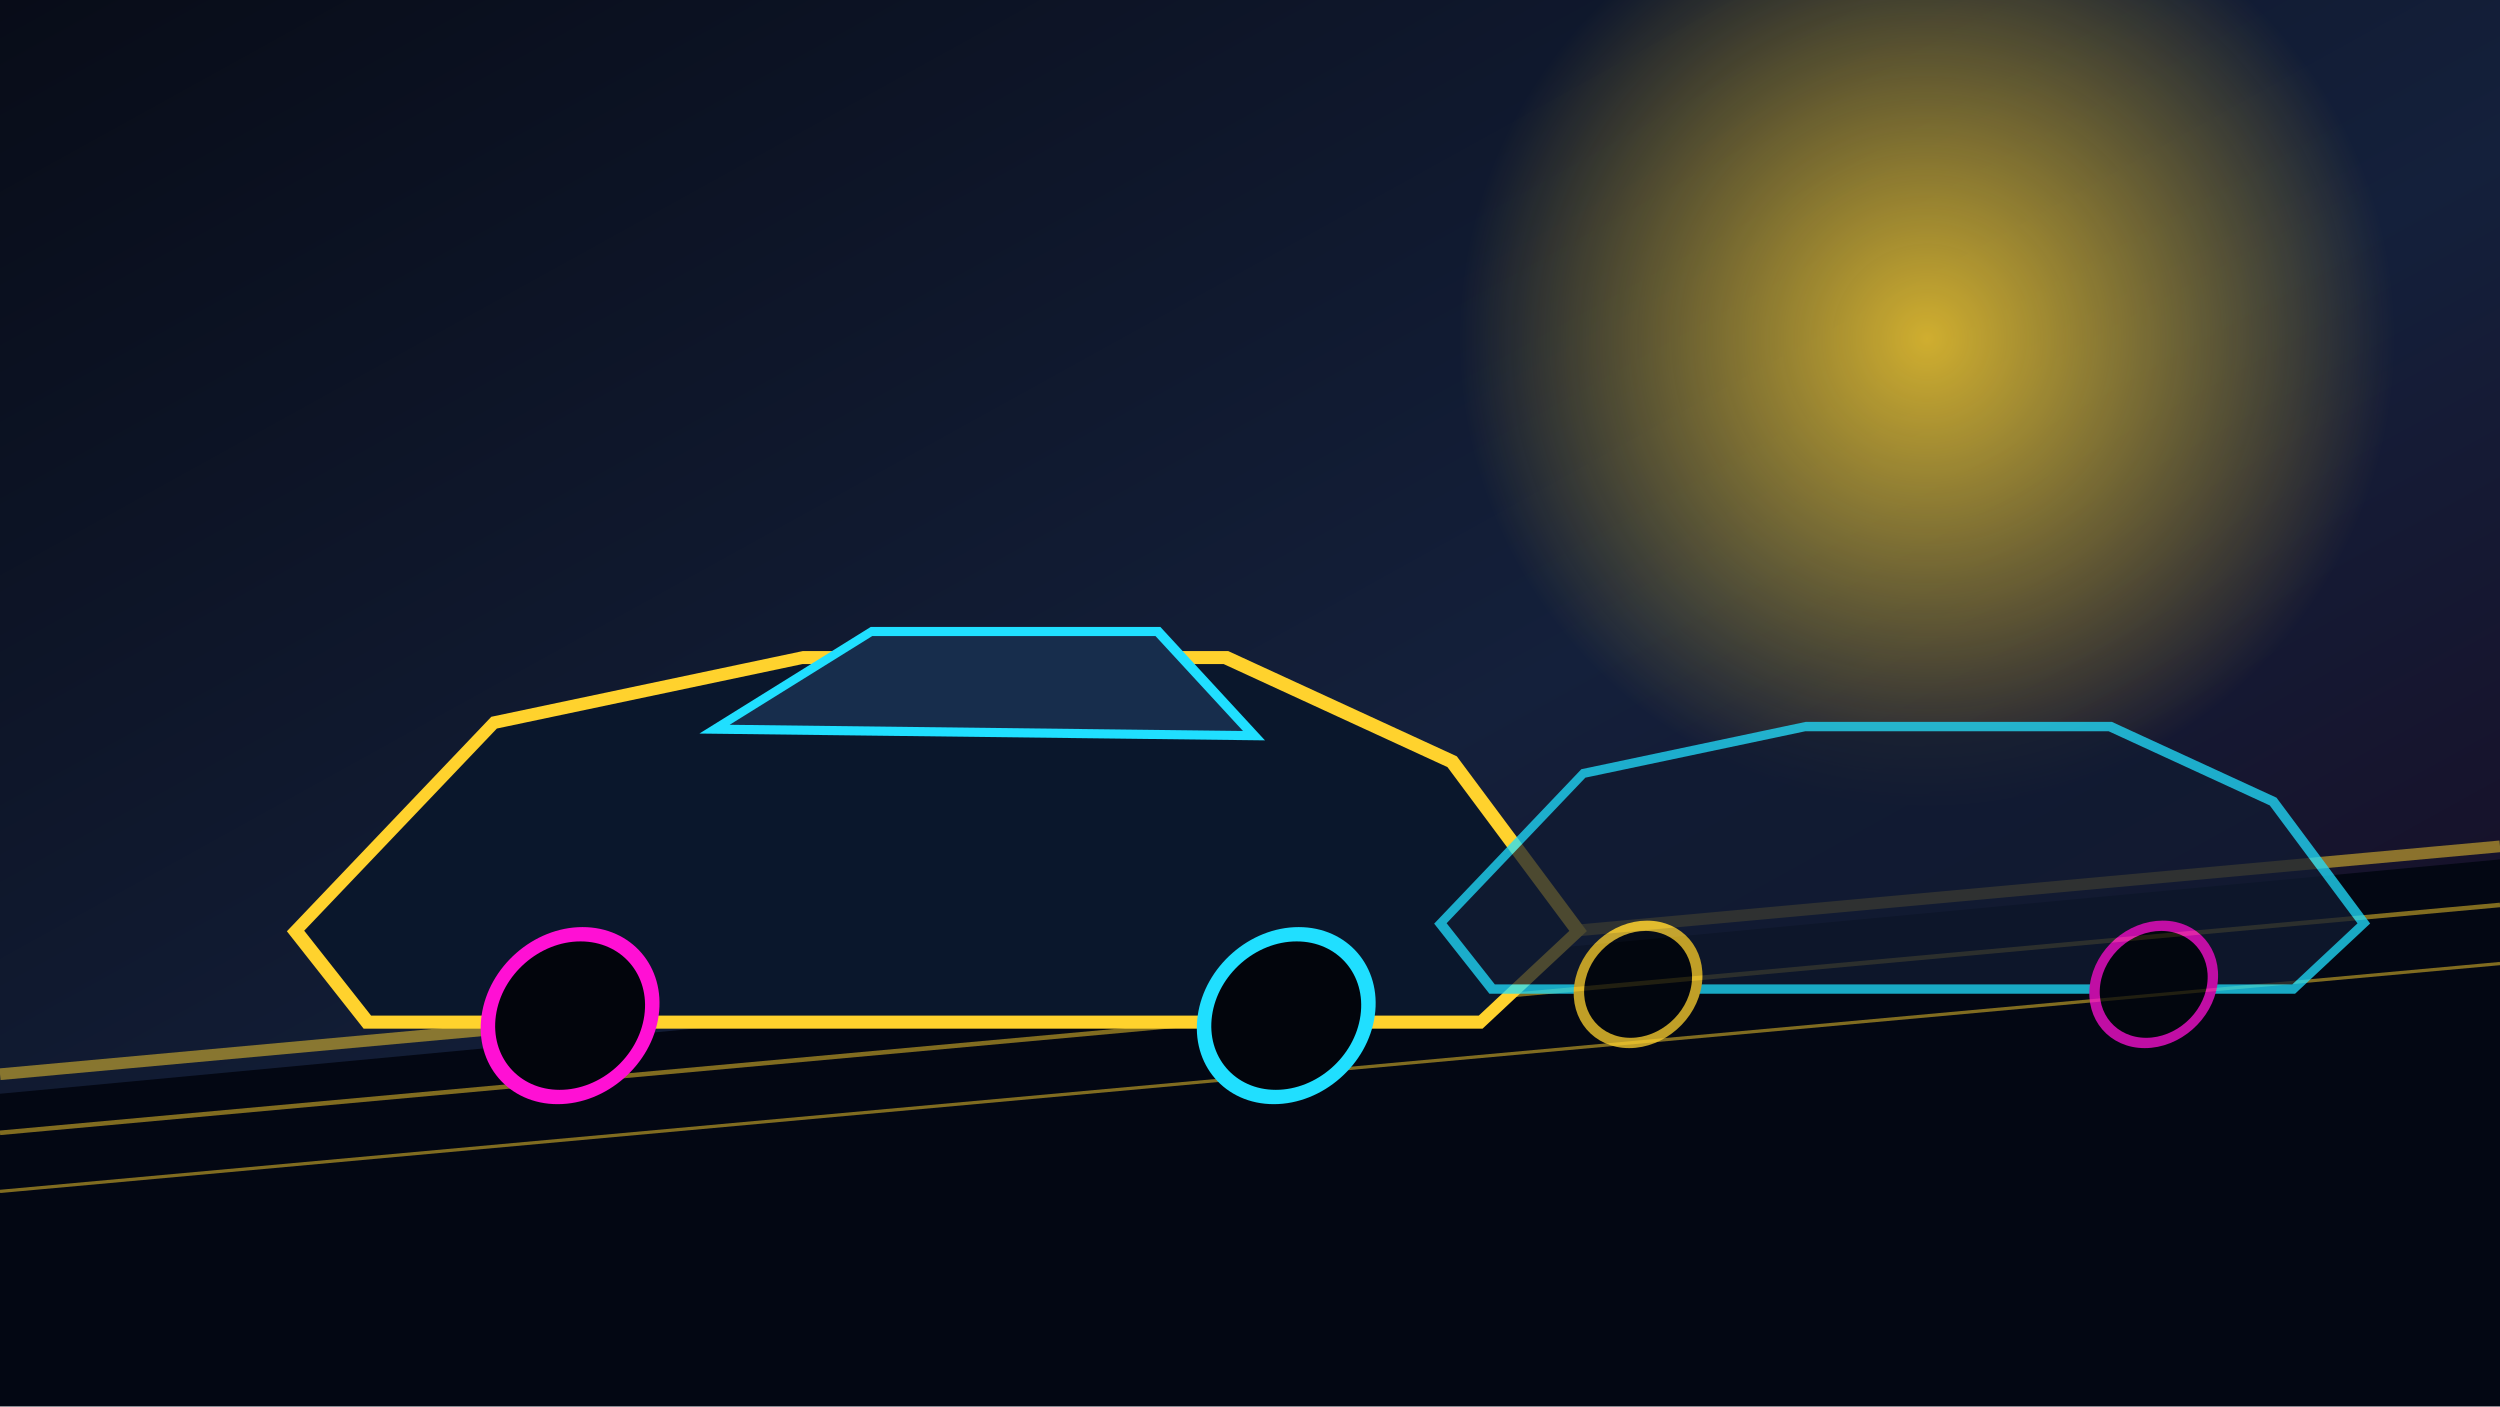
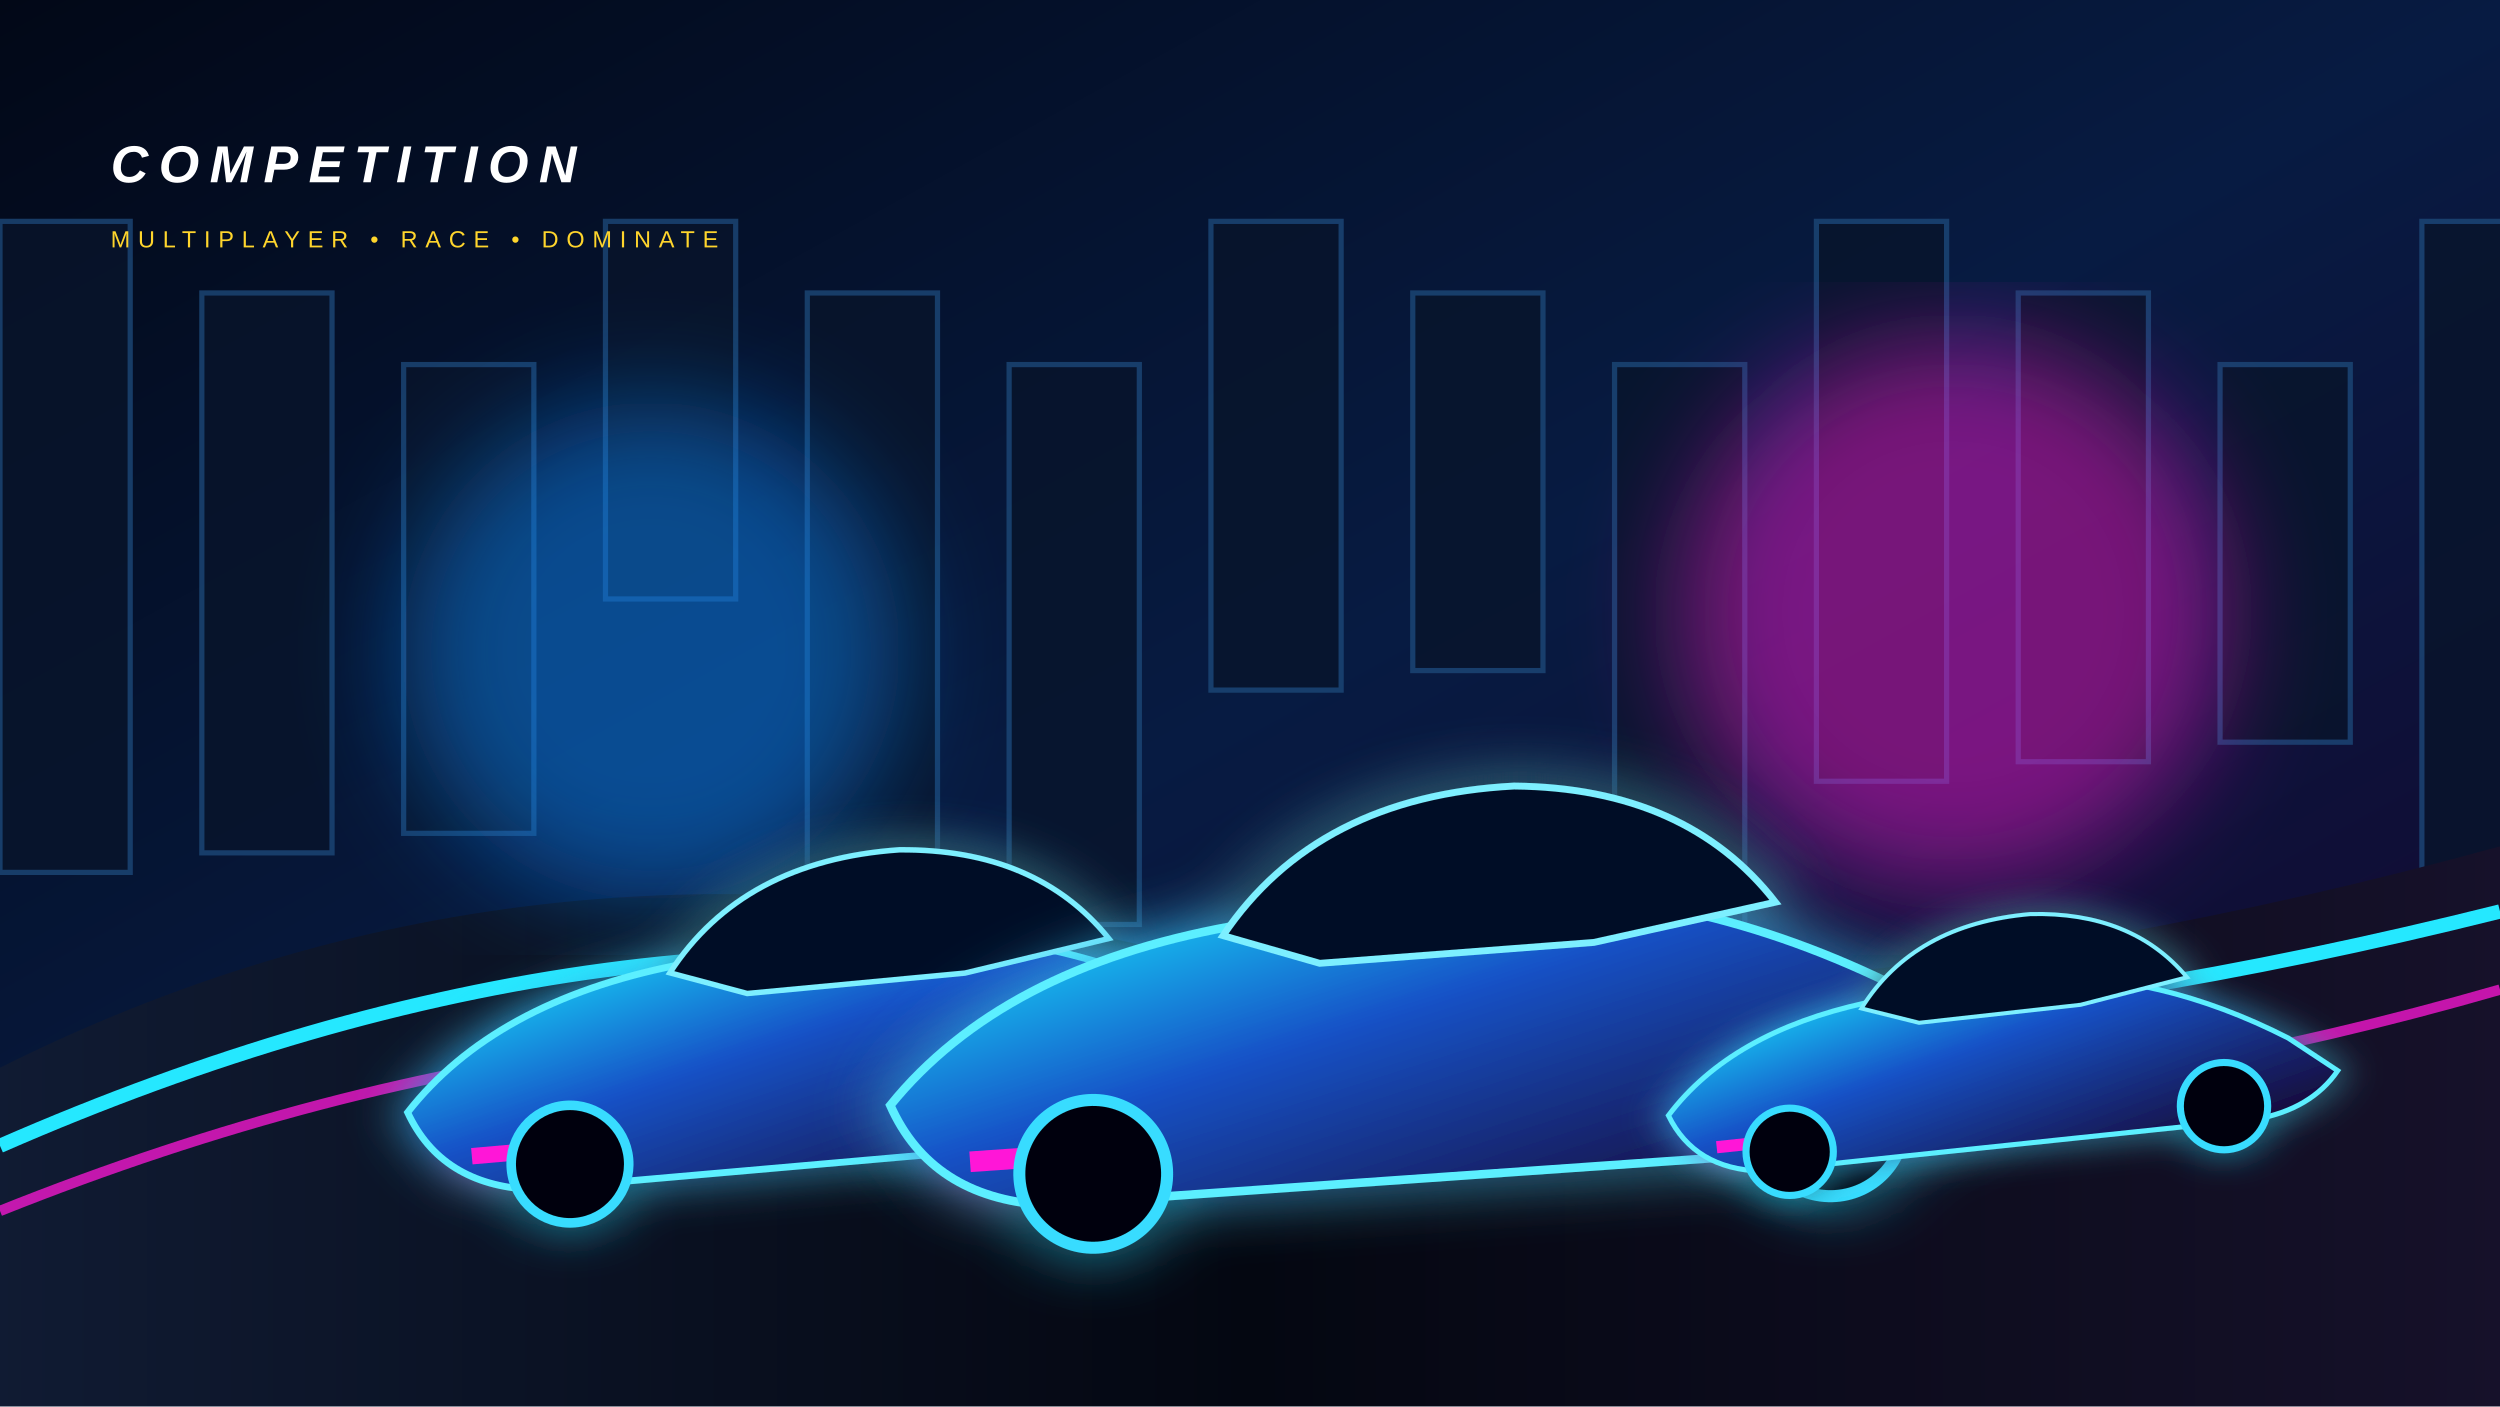
- <svg xmlns="http://www.w3.org/2000/svg" width="3840" height="2160" viewBox="0 0 3840 2160">
+ <svg xmlns="http://www.w3.org/2000/svg" width="3840" height="2160" viewBox="0 0 1920 1080">
  <defs>
-     <linearGradient id="x" x2="1" y2="1">
-       <stop stop-color="#080c18" />
-       <stop offset=".55" stop-color="#14203b" />
-       <stop offset="1" stop-color="#18071e" />
+     <linearGradient id="bg" x1="0" y1="0" x2="1" y2="1">
+       <stop stop-color="#020817" />
+       <stop offset=".5" stop-color="#071b42" />
+       <stop offset="1" stop-color="#16052e" />
    </linearGradient>
-     <radialGradient id="s">
-       <stop stop-color="#ffd22d" stop-opacity=".8" />
-       <stop offset="1" stop-color="#ffd22d" stop-opacity="0" />
-     </radialGradient>
+     <linearGradient id="road" x1="0" y1="0" x2="1" y2="0">
+       <stop stop-color="#101b33" />
+       <stop offset=".5" stop-color="#040711" />
+       <stop offset="1" stop-color="#16112a" />
+     </linearGradient>
+     <linearGradient id="car" x1="0" y1="0" x2="1" y2="1">
+       <stop stop-color="#1ce9ff" />
+       <stop offset=".42" stop-color="#1552c7" />
+       <stop offset="1" stop-color="#16052f" />
+     </linearGradient>
+     <linearGradient id="pink" x1="0" y1="0" x2="1" y2="1">
+       <stop stop-color="#ff16d7" />
+       <stop offset="1" stop-color="#7625ff" />
+     </linearGradient>
+     <filter id="glow">
+       <feGaussianBlur stdDeviation="18" result="b" />
+       <feMerge>
+         <feMergeNode in="b" />
+         <feMergeNode in="SourceGraphic" />
+       </feMerge>
+     </filter>
+     <filter id="soft">
+       <feGaussianBlur stdDeviation="40" />
+     </filter>
+     <pattern id="grid" width="90" height="90" patternUnits="userSpaceOnUse">
+       <path d="M90 0H0V90" fill="none" stroke="#1aa5e622" stroke-width="2" />
+     </pattern>
  </defs>
-   <rect width="3840" height="2160" fill="url(#x)" />
-   <circle cx="2960" cy="520" r="720" fill="url(#s)" />
-   <path d="M0 1680L3840 1320V2160H0Z" fill="#030713" />
-   <g stroke="#ffd22d" fill="none" opacity=".5">
-     <path d="M0 1650L3840 1300" stroke-width="18" />
-     <path d="M0 1740L3840 1390" stroke-width="7" />
-     <path d="M0 1830L3840 1480" stroke-width="5" />
+   <rect width="1920" height="1080" fill="url(#bg)" />
+   <g opacity=".8">
+     <rect x="0" y="170" width="100" height="500" fill="#07142b" stroke="#1b4777" stroke-width="4" />
+     <rect x="155" y="225" width="100" height="430" fill="#07142b" stroke="#1b4777" stroke-width="4" />
+     <rect x="310" y="280" width="100" height="360" fill="#07142b" stroke="#1b4777" stroke-width="4" />
+     <rect x="465" y="170" width="100" height="290" fill="#07142b" stroke="#1b4777" stroke-width="4" />
+     <rect x="620" y="225" width="100" height="500" fill="#07142b" stroke="#1b4777" stroke-width="4" />
+     <rect x="775" y="280" width="100" height="430" fill="#07142b" stroke="#1b4777" stroke-width="4" />
+     <rect x="930" y="170" width="100" height="360" fill="#07142b" stroke="#1b4777" stroke-width="4" />
+     <rect x="1085" y="225" width="100" height="290" fill="#07142b" stroke="#1b4777" stroke-width="4" />
+     <rect x="1240" y="280" width="100" height="500" fill="#07142b" stroke="#1b4777" stroke-width="4" />
+     <rect x="1395" y="170" width="100" height="430" fill="#07142b" stroke="#1b4777" stroke-width="4" />
+     <rect x="1550" y="225" width="100" height="360" fill="#07142b" stroke="#1b4777" stroke-width="4" />
+     <rect x="1705" y="280" width="100" height="290" fill="#07142b" stroke="#1b4777" stroke-width="4" />
+     <rect x="1860" y="170" width="100" height="500" fill="#07142b" stroke="#1b4777" stroke-width="4" />
  </g>
-   <g transform="translate(520 960) skewX(-8)">
-     <path d="M0 470L260 150L720 50H1370L1740 210L1970 470L1840 610H130Z" fill="#0a172c" stroke="#ffd22d" stroke-width="20" />
-     <path d="M600 160L820 10H1260L1430 170Z" fill="#172d4c" stroke="#20dfff" stroke-width="14" />
-     <circle cx="440" cy="600" r="125" fill="#02050c" stroke="#ff10d4" stroke-width="22" />
-     <circle cx="1540" cy="600" r="125" fill="#02050c" stroke="#20dfff" stroke-width="22" />
+   <path d="M0 820Q400 620 850 720T1920 650V1080H0Z" fill="url(#road)" />
+   <path d="M0 880Q480 670 900 760T1920 700" fill="none" stroke="#25e8ff" stroke-width="11" />
+   <path d="M0 930Q500 730 950 820T1920 760" fill="none" stroke="#ff17d7" stroke-width="8" opacity=".75" />
+   <g filter="url(#soft)" opacity=".45">
+     <circle cx="500" cy="500" r="190" fill="#0b8cff" />
+     <circle cx="1500" cy="470" r="210" fill="#ff12d4" />
  </g>
-   <g transform="translate(2260 1080) scale(.72) skewX(-8)" opacity=".75">
-     <path d="M0 470L260 150L720 50H1370L1740 210L1970 470L1840 610H130Z" fill="#101b31" stroke="#20dfff" stroke-width="20" />
-     <circle cx="440" cy="600" r="125" fill="#02050c" stroke="#ffd22d" stroke-width="22" />
-     <circle cx="1540" cy="600" r="125" fill="#02050c" stroke="#ff10d4" stroke-width="22" />
+   <g transform="translate(650 730) rotate(-5) scale(1.05)" filter="url(#glow)">
+     <path d="M-330 90Q-260 15-125 0L40-8Q165 0 285 78L330 115Q300 150 245 154H-245Q-310 145-330 90Z" fill="url(#car)" stroke="#5cefff" stroke-width="5" />
+     <path d="M-130 5Q-70-72 45-70Q145-62 192 8L85 24-75 25Z" fill="#061128" stroke="#7defff" stroke-width="4" />
+     <path d="M-286 126H-215M185 125H255" stroke="#ff18d7" stroke-width="12" />
+     <circle cx="-215" cy="138" r="43" fill="#03060e" stroke="#38dcff" stroke-width="7" />
+     <circle cx="215" cy="138" r="43" fill="#03060e" stroke="#38dcff" stroke-width="7" />
  </g>
+   <g transform="translate(1110 700) rotate(-4) scale(1.32)" filter="url(#glow)">
+     <path d="M-330 90Q-260 15-125 0L40-8Q165 0 285 78L330 115Q300 150 245 154H-245Q-310 145-330 90Z" fill="url(#car)" stroke="#5cefff" stroke-width="5" />
+     <path d="M-130 5Q-70-72 45-70Q145-62 192 8L85 24-75 25Z" fill="#061128" stroke="#7defff" stroke-width="4" />
+     <path d="M-286 126H-215M185 125H255" stroke="#ff18d7" stroke-width="12" />
+     <circle cx="-215" cy="138" r="43" fill="#03060e" stroke="#38dcff" stroke-width="7" />
+     <circle cx="215" cy="138" r="43" fill="#03060e" stroke="#38dcff" stroke-width="7" />
+   </g>
+   <g transform="translate(1530 760) rotate(-6) scale(0.78)" filter="url(#glow)">
+     <path d="M-330 90Q-260 15-125 0L40-8Q165 0 285 78L330 115Q300 150 245 154H-245Q-310 145-330 90Z" fill="url(#car)" stroke="#5cefff" stroke-width="5" />
+     <path d="M-130 5Q-70-72 45-70Q145-62 192 8L85 24-75 25Z" fill="#061128" stroke="#7defff" stroke-width="4" />
+     <path d="M-286 126H-215M185 125H255" stroke="#ff18d7" stroke-width="12" />
+     <circle cx="-215" cy="138" r="43" fill="#03060e" stroke="#38dcff" stroke-width="7" />
+     <circle cx="215" cy="138" r="43" fill="#03060e" stroke="#38dcff" stroke-width="7" />
+   </g>
+   <text x="85" y="140" fill="#fff" font-family="Arial" font-size="40" font-weight="700" font-style="italic" letter-spacing="8">COMPETITION</text>
+   <text x="85" y="190" fill="#ffd52c" font-family="Arial" font-size="18" letter-spacing="6">MULTIPLAYER • RACE • DOMINATE</text>
</svg>
